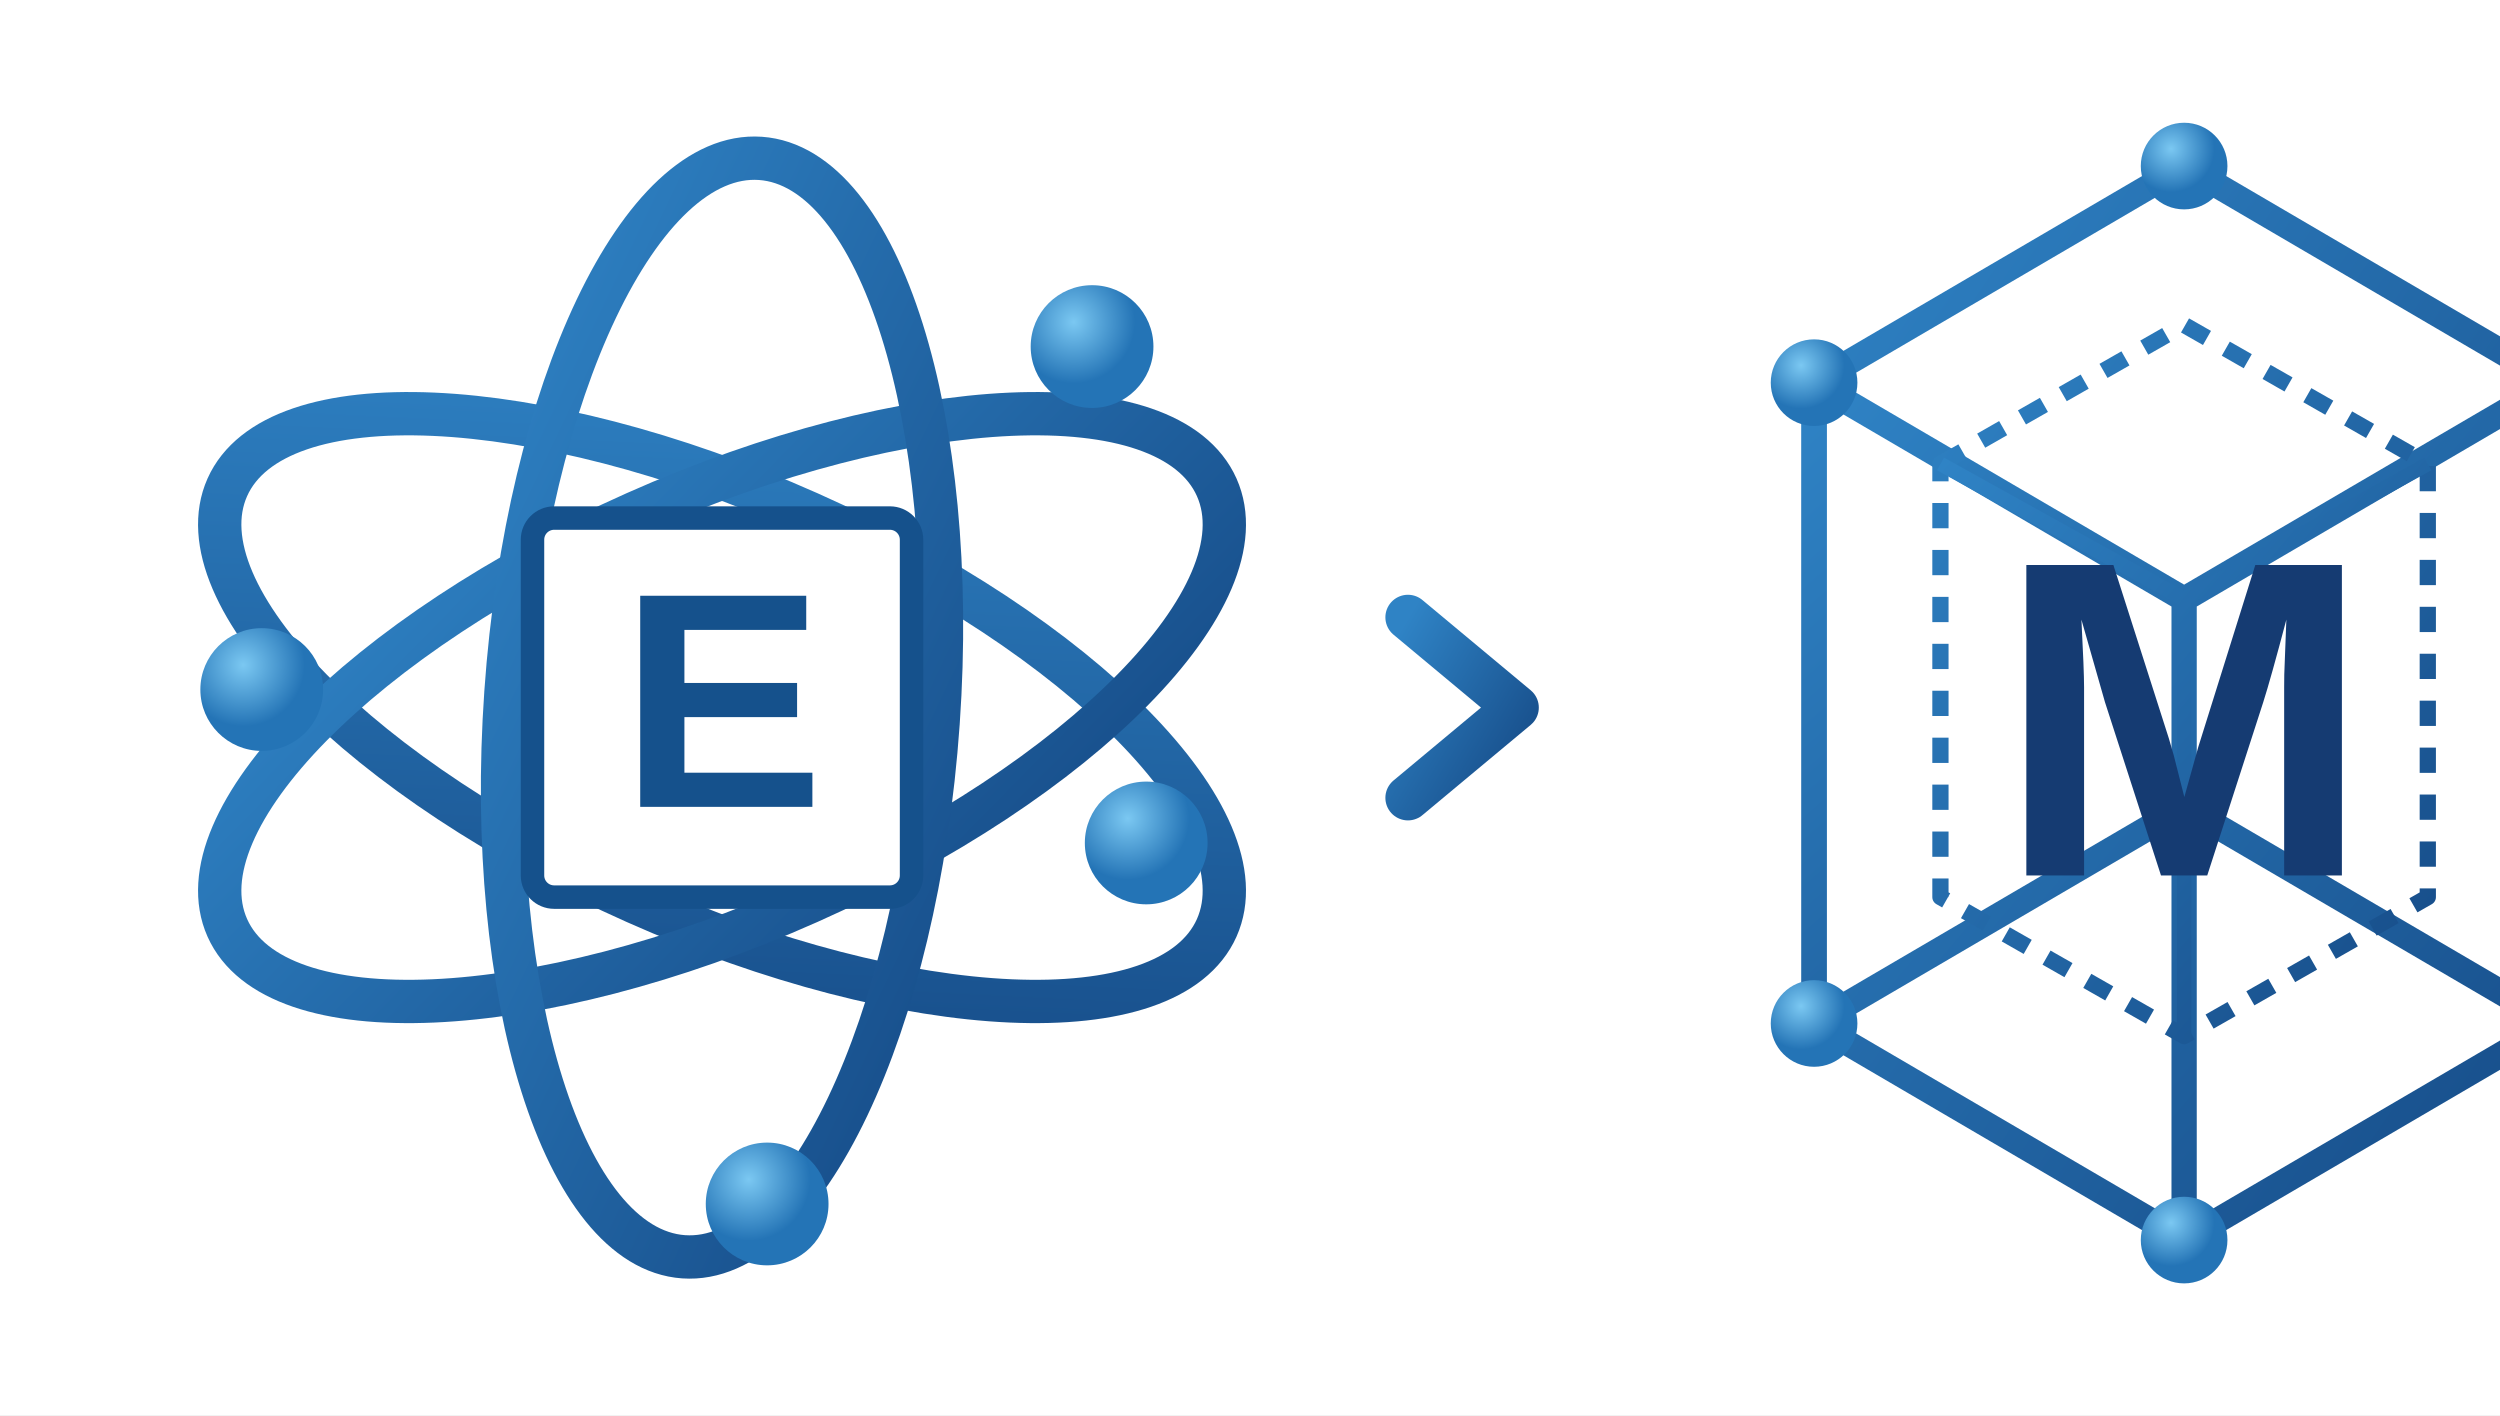
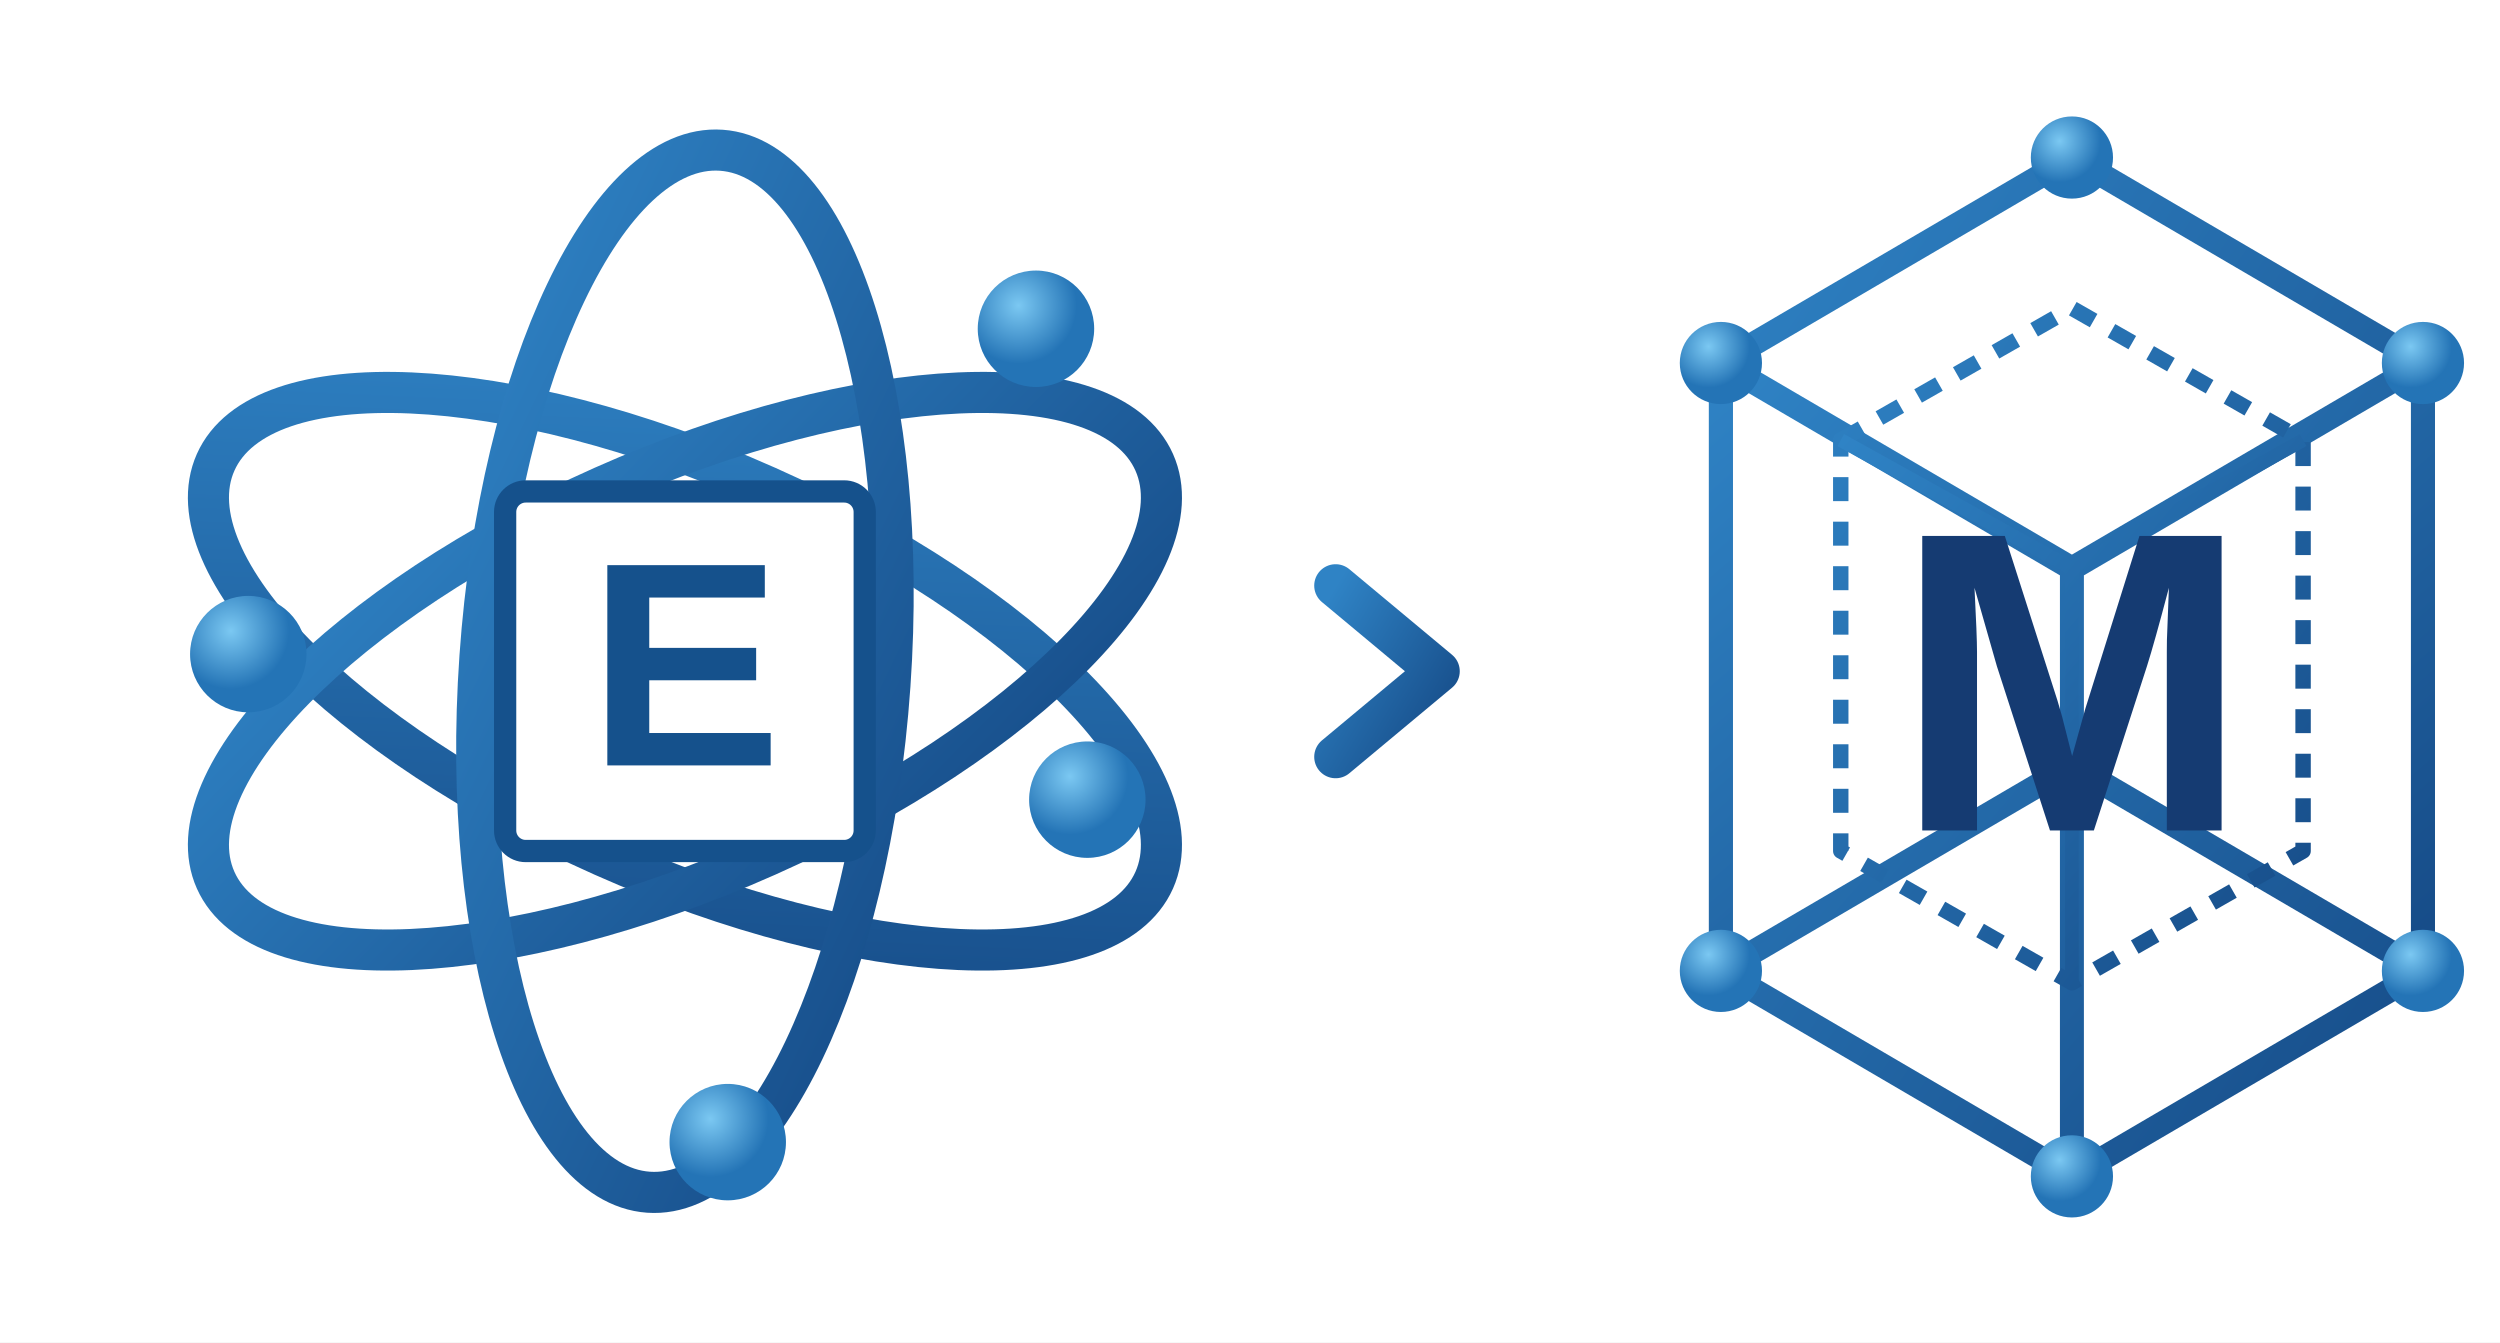
- <svg xmlns="http://www.w3.org/2000/svg" viewBox="0 0 1385 784" preserveAspectRatio="xMidYMid meet" role="img" aria-labelledby="title desc">
+ <svg xmlns="http://www.w3.org/2000/svg" viewBox="0 0 1460 784" preserveAspectRatio="xMidYMid meet" role="img" aria-labelledby="title desc">
  <defs>
    <linearGradient id="blue" x1="0" y1="0" x2="1" y2="1">
      <stop offset="0" stop-color="#2f83c5" />
      <stop offset="1" stop-color="#164b87" />
    </linearGradient>
    <radialGradient id="orb" cx="35%" cy="30%">
      <stop offset="0" stop-color="#7bc8f2" />
      <stop offset="1" stop-color="#2474b6" />
    </radialGradient>
  </defs>
-   <rect width="1385" height="784" fill="#fff" />
+   <rect width="1460" height="784" fill="#fff" />
  <g transform="translate(60 92)">
    <g fill="none" stroke="url(#blue)" stroke-width="24" stroke-linecap="round">
      <ellipse cx="340" cy="300" rx="300" ry="118" transform="rotate(24 340 300)" />
      <ellipse cx="340" cy="300" rx="300" ry="118" transform="rotate(-24 340 300)" />
      <ellipse cx="340" cy="300" rx="120" ry="305" transform="rotate(4 340 300)" />
    </g>
    <g fill="url(#orb)">
      <circle cx="85" cy="290" r="34" />
      <circle cx="545" cy="100" r="34" />
      <circle cx="575" cy="375" r="34" />
      <circle cx="365" cy="575" r="34" />
    </g>
    <rect x="235" y="195" width="210" height="210" rx="12" fill="#fff" stroke="#15518c" stroke-width="13" />
    <text x="340" y="355" text-anchor="middle" font-family="Arial,Helvetica,sans-serif" font-size="170" font-weight="800" fill="#15518c">E</text>
  </g>
  <g fill="none" stroke="url(#blue)" stroke-width="25" stroke-linecap="round" stroke-linejoin="round">
    <path d="M690 392 H820" />
    <path d="M780 342 L840 392 L780 442" />
  </g>
  <g transform="translate(860 92)" fill="none" stroke="url(#blue)" stroke-width="14" stroke-linejoin="round">
    <path d="M145 120 L350 0 L555 120 L555 475 L350 595 L145 475 Z" />
    <path d="M145 120 L350 240 L555 120 M350 240 V595 M145 475 L350 355 L555 475" />
    <path d="M145 120 L145 475 M555 120 L555 475" />
    <path d="M215 165 L350 88 L485 165 L485 405 L350 482 L215 405 Z" stroke-width="9" stroke-dasharray="14 12" />
    <path d="M215 165 L350 240 L485 165 M350 240 V482" stroke-width="8" />
    <g fill="url(#orb)" stroke="none">
      <circle cx="145" cy="120" r="24" />
      <circle cx="350" cy="0" r="24" />
      <circle cx="555" cy="120" r="24" />
      <circle cx="145" cy="475" r="24" />
      <circle cx="350" cy="595" r="24" />
      <circle cx="555" cy="475" r="24" />
    </g>
  </g>
  <text x="1210" y="485" text-anchor="middle" font-family="Arial,Helvetica,sans-serif" font-size="250" font-weight="800" fill="#153b72">M</text>
</svg>
